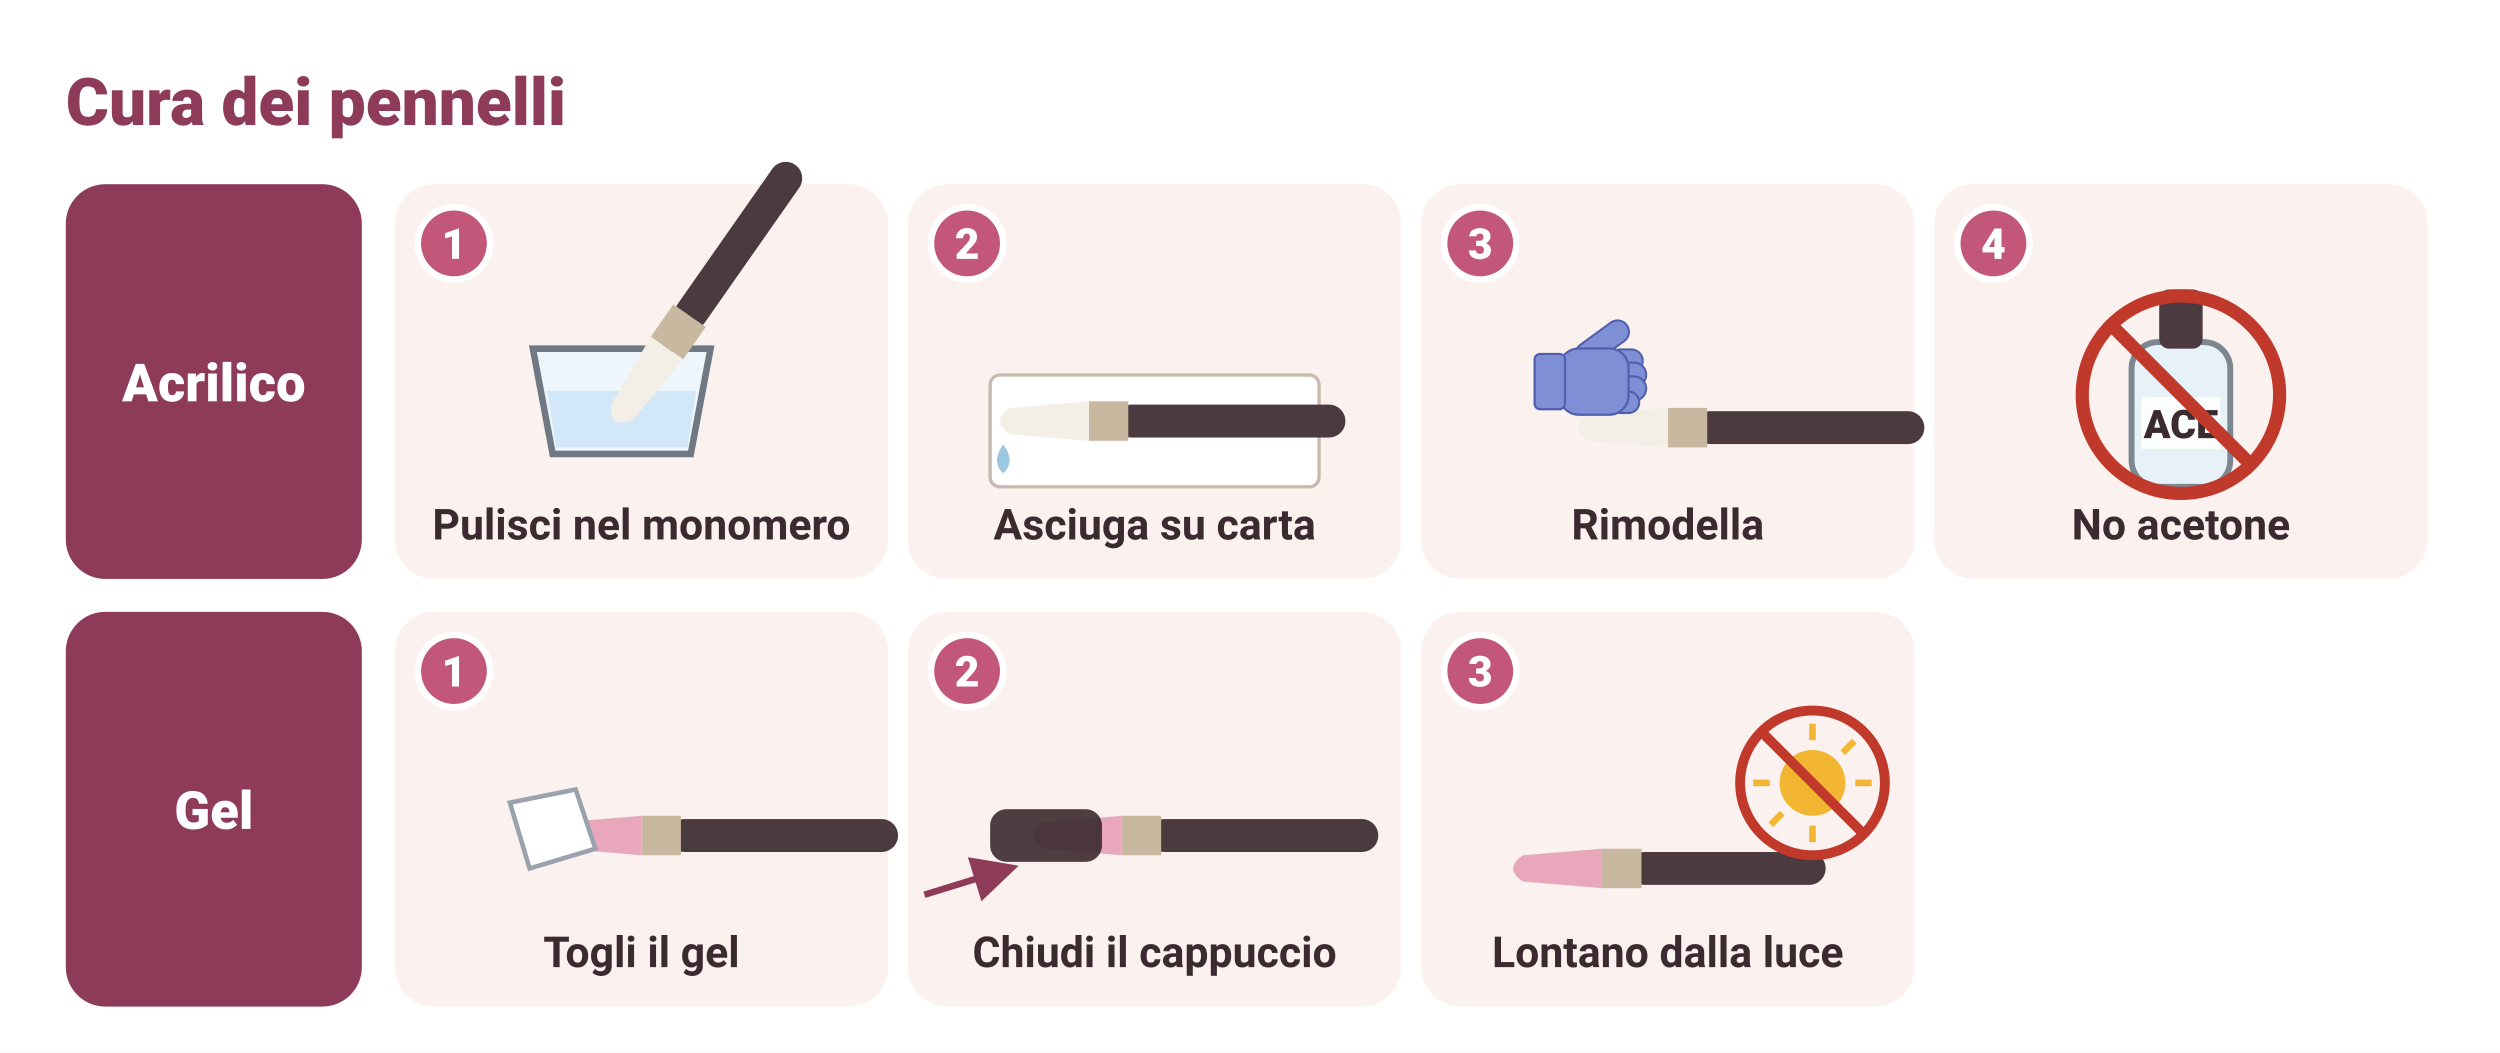
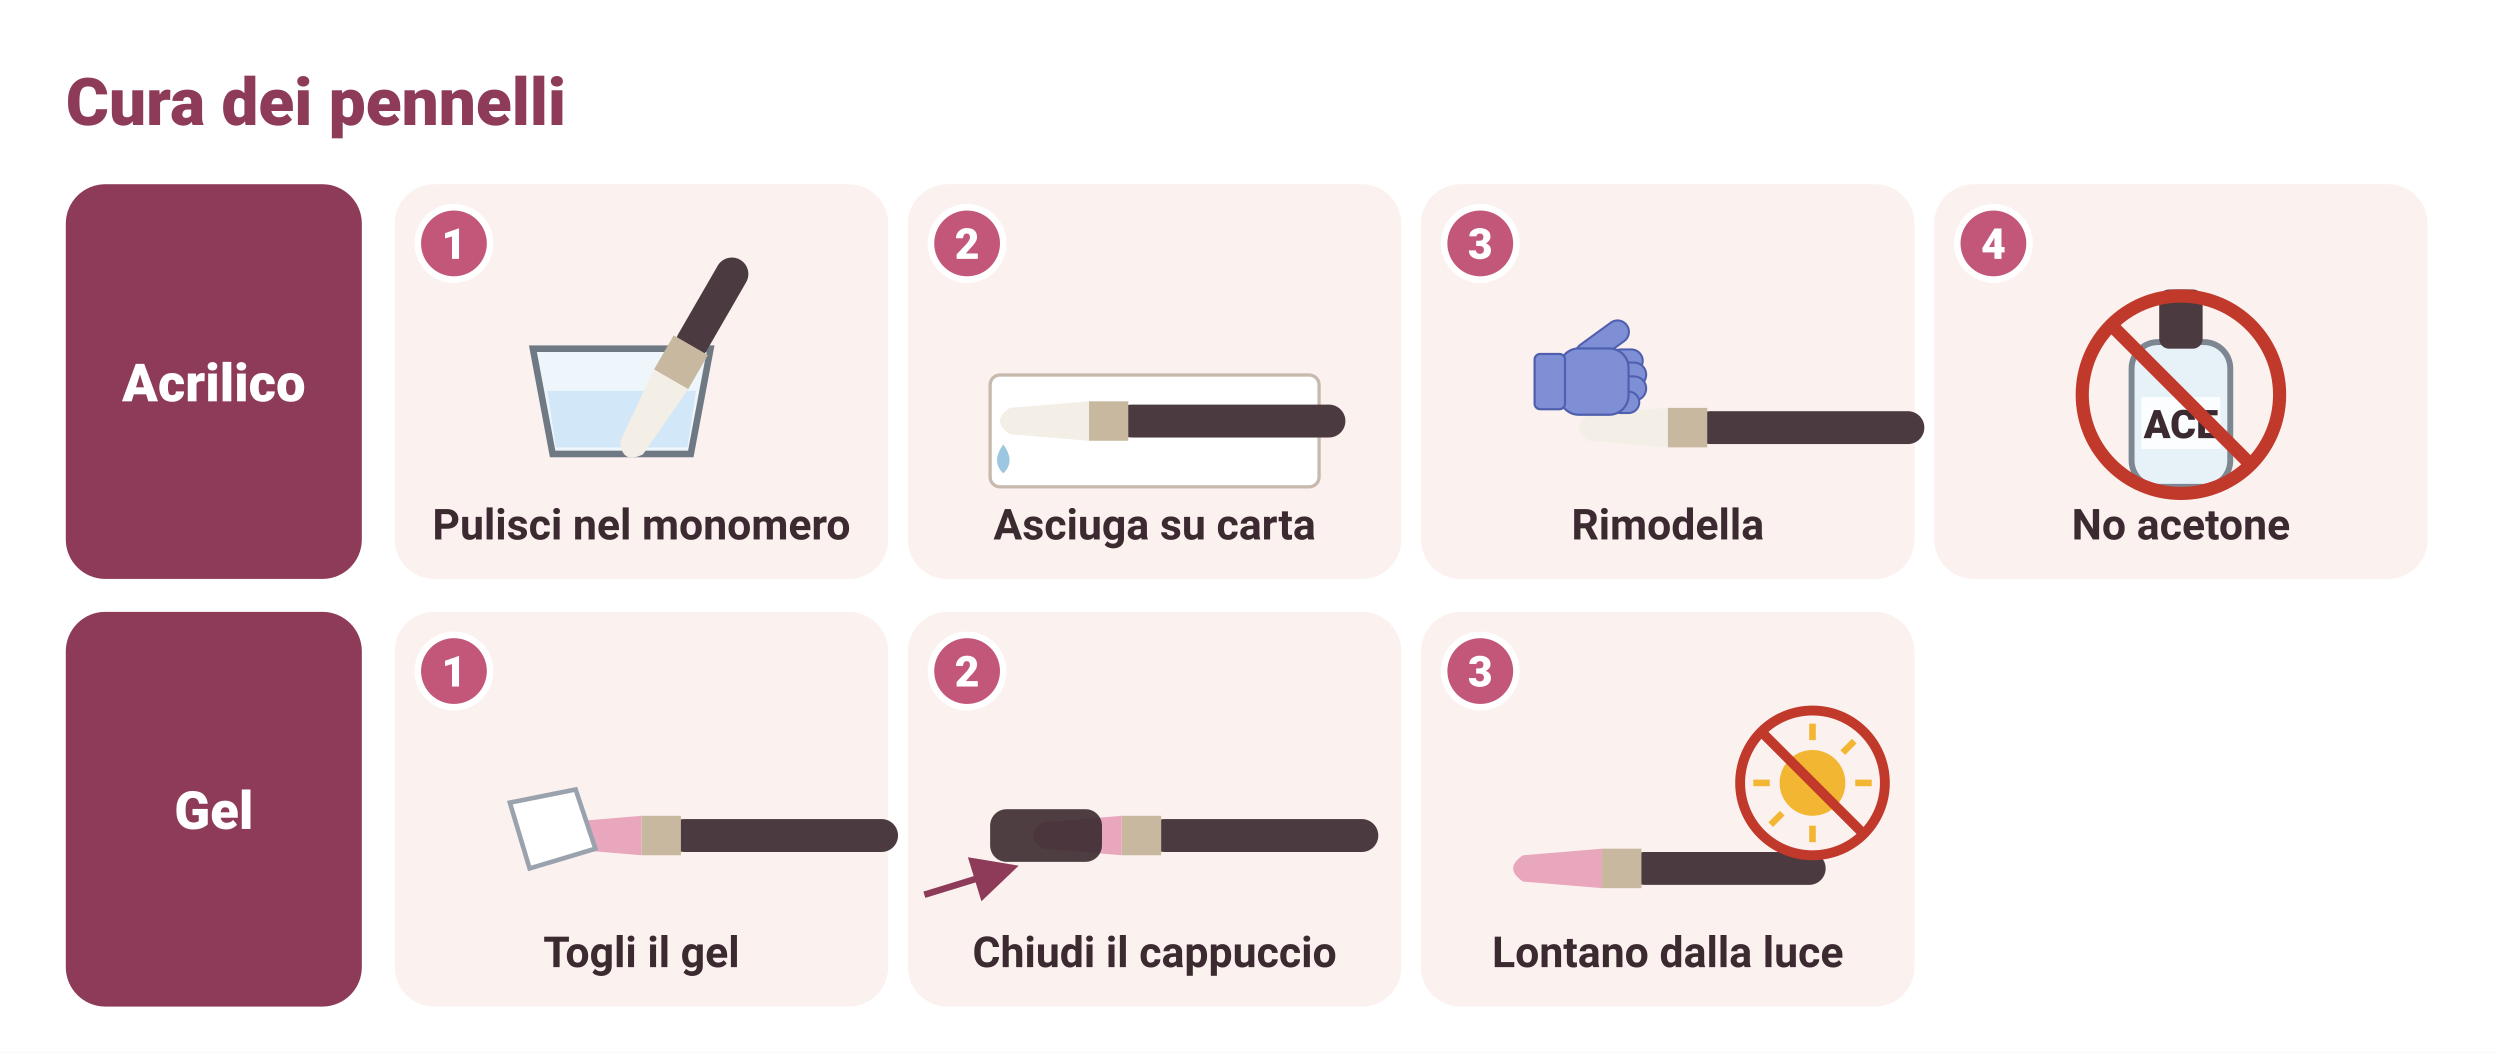
<svg xmlns="http://www.w3.org/2000/svg" viewBox="0 0 760 320" width="760" height="320" font-family="system-ui, -apple-system, 'Segoe UI', Roboto, Arial, sans-serif" role="img">
  <rect width="100%" height="100%" fill="#ffffff" />
  <text x="20.0" y="38.0" font-size="20" text-anchor="start" font-weight="800" fill="#8e3b5a">Cura dei pennelli</text>
  <rect x="20" y="56" width="90" height="120" rx="12" fill="#8e3b5a" />
  <text x="65.0" y="122.0" font-size="16" text-anchor="middle" font-weight="800" fill="#fff">Acrilico</text>
  <rect x="120" y="56" width="150" height="120" rx="12" fill="#fbf1ee" />
  <circle cx="138.0" cy="74.0" r="11" fill="#c2577a" stroke="#fff" stroke-width="2" />
  <text x="138.0" y="78.7" font-size="13" text-anchor="middle" font-weight="800" fill="#fff">1</text>
  <path d="M162.0,106.0 L216.0,106.0 L210.0,138.0 L168.0,138.0 Z" fill="#eef6fb" stroke="#6f7983" stroke-width="2" />
  <path d="M166.4,118.8 L211.6,118.8 L209.0,136.0 L169.0,136.0 Z" fill="#cfe6f7" opacity=".9" />
-   <g transform="translate(197.0,114.0) rotate(-55.0)">
-     <rect x="18" y="-5" width="60" height="10" rx="5" fill="#4b3a40" />
+   <g transform="translate(199.0,124.0) rotate(-60.0)">
+     <rect x="18" y="-5" width="34" height="10" rx="5" fill="#4b3a40" />
    <rect x="10" y="-6" width="12" height="12" fill="#c9b8a0" />
    <path d="M10,-6 L-14,-4 Q-20,0 -14,4 L10,6 Z" fill="#f3eee6" />
  </g>
  <text x="195.0" y="164.0" font-size="13" text-anchor="middle" font-weight="700" fill="#3b2a30">Pulisci nel monomero</text>
  <rect x="276" y="56" width="150" height="120" rx="12" fill="#fbf1ee" />
  <circle cx="294.0" cy="74.0" r="11" fill="#c2577a" stroke="#fff" stroke-width="2" />
  <text x="294.0" y="78.7" font-size="13" text-anchor="middle" font-weight="800" fill="#fff">2</text>
  <rect x="301.0" y="114" width="100" height="34" rx="3" fill="#fff" stroke="#c7b9ad" />
  <g transform="translate(321.0,128.0) rotate(0.0)">
    <rect x="18" y="-5" width="70" height="10" rx="5" fill="#4b3a40" />
    <rect x="10" y="-6" width="12" height="12" fill="#c9b8a0" />
    <path d="M10,-6 L-14,-4 Q-20,0 -14,4 L10,6 Z" fill="#f3eee6" />
  </g>
  <path d="M305.0,135.1 q3.8,5.2 0,8.8 q-3.8,-3.5 0,-8.8 z" fill="#9cc7e0" />
  <text x="351.0" y="164.0" font-size="13" text-anchor="middle" font-weight="700" fill="#3b2a30">Asciuga su carta</text>
  <rect x="432" y="56" width="150" height="120" rx="12" fill="#fbf1ee" />
  <circle cx="450.0" cy="74.0" r="11" fill="#c2577a" stroke="#fff" stroke-width="2" />
  <text x="450.0" y="78.7" font-size="13" text-anchor="middle" font-weight="800" fill="#fff">3</text>
  <g transform="translate(497.0,130.0) rotate(0.0)">
    <rect x="18" y="-5" width="70" height="10" rx="5" fill="#4b3a40" />
    <rect x="10" y="-6" width="12" height="12" fill="#c9b8a0" />
    <path d="M10,-6 L-14,-4 Q-20,0 -14,4 L10,6 Z" fill="#f3eee6" />
  </g>
  <g transform="translate(485.0,116.0) rotate(90.0) scale(0.42)">
    <line x1="-15.0" y1="-18.0" x2="-15.0" y2="-26.0" stroke="#4f5fae" stroke-width="18.0" stroke-linecap="round" />
    <line x1="-15.0" y1="-18.0" x2="-15.0" y2="-26.0" stroke="#7f8fd6" stroke-width="15.0" stroke-linecap="round" />
    <line x1="-5.0" y1="-20.0" x2="-5.0" y2="-28.0" stroke="#4f5fae" stroke-width="19.0" stroke-linecap="round" />
    <line x1="-5.0" y1="-20.0" x2="-5.0" y2="-28.0" stroke="#7f8fd6" stroke-width="16.0" stroke-linecap="round" />
    <line x1="5.0" y1="-20.0" x2="5.0" y2="-28.0" stroke="#4f5fae" stroke-width="19.0" stroke-linecap="round" />
    <line x1="5.0" y1="-20.0" x2="5.0" y2="-28.0" stroke="#7f8fd6" stroke-width="16.0" stroke-linecap="round" />
    <line x1="15.0" y1="-18.0" x2="15.0" y2="-24.0" stroke="#4f5fae" stroke-width="17.0" stroke-linecap="round" />
    <line x1="15.0" y1="-18.0" x2="15.0" y2="-24.0" stroke="#7f8fd6" stroke-width="14.0" stroke-linecap="round" />
    <line x1="-20.0" y1="6.0" x2="-36.0" y2="-16.0" stroke="#4f5fae" stroke-width="18.0" stroke-linecap="round" />
    <line x1="-20.0" y1="6.0" x2="-36.0" y2="-16.0" stroke="#7f8fd6" stroke-width="15.0" stroke-linecap="round" />
    <rect x="-24" y="-24" width="48" height="50" rx="14" fill="#7f8fd6" stroke="#4f5fae" stroke-width="1.6" />
    <rect x="-20" y="22" width="40" height="22" rx="4" fill="#7f8fd6" stroke="#4f5fae" stroke-width="1.6" />
  </g>
  <text x="507.0" y="164.0" font-size="13" text-anchor="middle" font-weight="700" fill="#3b2a30">Rimodella</text>
  <rect x="588" y="56" width="150" height="120" rx="12" fill="#fbf1ee" />
  <circle cx="606.0" cy="74.0" r="11" fill="#c2577a" stroke="#fff" stroke-width="2" />
  <text x="606.0" y="78.7" font-size="13" text-anchor="middle" font-weight="800" fill="#fff">4</text>
  <rect x="648.0" y="104.0" width="30.0" height="44.0" rx="8" fill="#e6f1f8" stroke="#7d8792" stroke-width="1.8" />
  <rect x="656.4" y="88.0" width="13.2" height="18.0" rx="3" fill="#4b3a40" />
  <rect x="651.0" y="120.7" width="24.0" height="15.8" fill="#fff" opacity=".85" />
  <text x="663.0" y="133.2" font-size="12" text-anchor="middle" font-weight="800" fill="#3b2a30">ACE</text>
  <circle cx="663.0" cy="120.0" r="30.0" fill="none" stroke="#c0392b" stroke-width="4" />
  <line x1="642.0" y1="99.0" x2="684.0" y2="141.0" stroke="#c0392b" stroke-width="4" />
  <text x="663.0" y="164.0" font-size="13" text-anchor="middle" font-weight="700" fill="#3b2a30">No acetone</text>
  <rect x="20" y="186" width="90" height="120" rx="12" fill="#8e3b5a" />
  <text x="65.0" y="252.0" font-size="16" text-anchor="middle" font-weight="800" fill="#fff">Gel</text>
  <rect x="120" y="186" width="150" height="120" rx="12" fill="#fbf1ee" />
  <circle cx="138.0" cy="204.0" r="11" fill="#c2577a" stroke="#fff" stroke-width="2" />
  <text x="138.0" y="208.7" font-size="13" text-anchor="middle" font-weight="800" fill="#fff">1</text>
  <g transform="translate(185.0,254.0) rotate(0.0)">
    <rect x="18" y="-5" width="70" height="10" rx="5" fill="#4b3a40" />
    <rect x="10" y="-6" width="12" height="12" fill="#c9b8a0" />
    <path d="M10,-6 L-14,-4 Q-20,0 -14,4 L10,6 Z" fill="#e9a7bd" />
  </g>
  <path d="M155.0,244 l20,-4 l6,18 l-20,6 Z" fill="#fff" stroke="#9aa3ad" stroke-width="1.4" />
  <text x="195.0" y="294.0" font-size="13" text-anchor="middle" font-weight="700" fill="#3b2a30">Togli il gel</text>
  <rect x="276" y="186" width="150" height="120" rx="12" fill="#fbf1ee" />
  <circle cx="294.0" cy="204.0" r="11" fill="#c2577a" stroke="#fff" stroke-width="2" />
  <text x="294.0" y="208.7" font-size="13" text-anchor="middle" font-weight="800" fill="#fff">2</text>
  <g transform="translate(331.0,254.0) rotate(0.0)">
    <rect x="18" y="-5" width="70" height="10" rx="5" fill="#4b3a40" />
    <rect x="10" y="-6" width="12" height="12" fill="#c9b8a0" />
    <path d="M10,-6 L-14,-4 Q-20,0 -14,4 L10,6 Z" fill="#e9a7bd" />
  </g>
  <rect x="301.0" y="246" width="34" height="16" rx="5" fill="#3b2a30" opacity=".9" />
  <defs>
-     <marker id="mk98" viewBox="0 0 10 10" refX="8" refY="5" markerWidth="7" markerHeight="7" orient="auto-start-reverse">
+     <marker id="mk97" viewBox="0 0 10 10" refX="8" refY="5" markerWidth="7" markerHeight="7" orient="auto-start-reverse">
      <path d="M0,0 L10,5 L0,10 z" fill="#8e3b5a" />
    </marker>
  </defs>
-   <line x1="281.0" y1="272.0" x2="307.0" y2="264.0" stroke="#8e3b5a" stroke-width="2" marker-end="url(#mk98)" />
+   <line x1="281.0" y1="272.0" x2="307.0" y2="264.0" stroke="#8e3b5a" stroke-width="2" marker-end="url(#mk97)" />
  <text x="351.0" y="294.0" font-size="13" text-anchor="middle" font-weight="700" fill="#3b2a30">Chiudi il cappuccio</text>
  <rect x="432" y="186" width="150" height="120" rx="12" fill="#fbf1ee" />
  <circle cx="450.0" cy="204.0" r="11" fill="#c2577a" stroke="#fff" stroke-width="2" />
  <text x="450.0" y="208.7" font-size="13" text-anchor="middle" font-weight="800" fill="#fff">3</text>
  <g transform="translate(477.0,264.0) rotate(0.0)">
    <rect x="18" y="-5" width="60" height="10" rx="5" fill="#4b3a40" />
    <rect x="10" y="-6" width="12" height="12" fill="#c9b8a0" />
    <path d="M10,-6 L-14,-4 Q-20,0 -14,4 L10,6 Z" fill="#e9a7bd" />
  </g>
  <circle cx="551.0" cy="238" r="10" fill="#f2b632" />
  <line x1="564.0" y1="238.0" x2="569.0" y2="238.0" stroke="#f2b632" stroke-width="2" />
  <line x1="560.2" y1="247.2" x2="563.7" y2="250.7" stroke="#f2b632" stroke-width="2" />
  <line x1="551.0" y1="251.0" x2="551.0" y2="256.0" stroke="#f2b632" stroke-width="2" />
  <line x1="541.8" y1="247.2" x2="538.3" y2="250.7" stroke="#f2b632" stroke-width="2" />
  <line x1="538.0" y1="238.0" x2="533.0" y2="238.0" stroke="#f2b632" stroke-width="2" />
  <line x1="541.8" y1="228.8" x2="538.3" y2="225.3" stroke="#f2b632" stroke-width="2" />
  <line x1="551.0" y1="225.0" x2="551.0" y2="220.0" stroke="#f2b632" stroke-width="2" />
  <line x1="560.2" y1="228.8" x2="563.7" y2="225.3" stroke="#f2b632" stroke-width="2" />
  <circle cx="551.0" cy="238.0" r="22.0" fill="none" stroke="#c0392b" stroke-width="3" />
  <line x1="535.6" y1="222.6" x2="566.4" y2="253.4" stroke="#c0392b" stroke-width="3" />
  <text x="507.0" y="294.0" font-size="13" text-anchor="middle" font-weight="700" fill="#3b2a30">Lontano dalla luce</text>
</svg>
